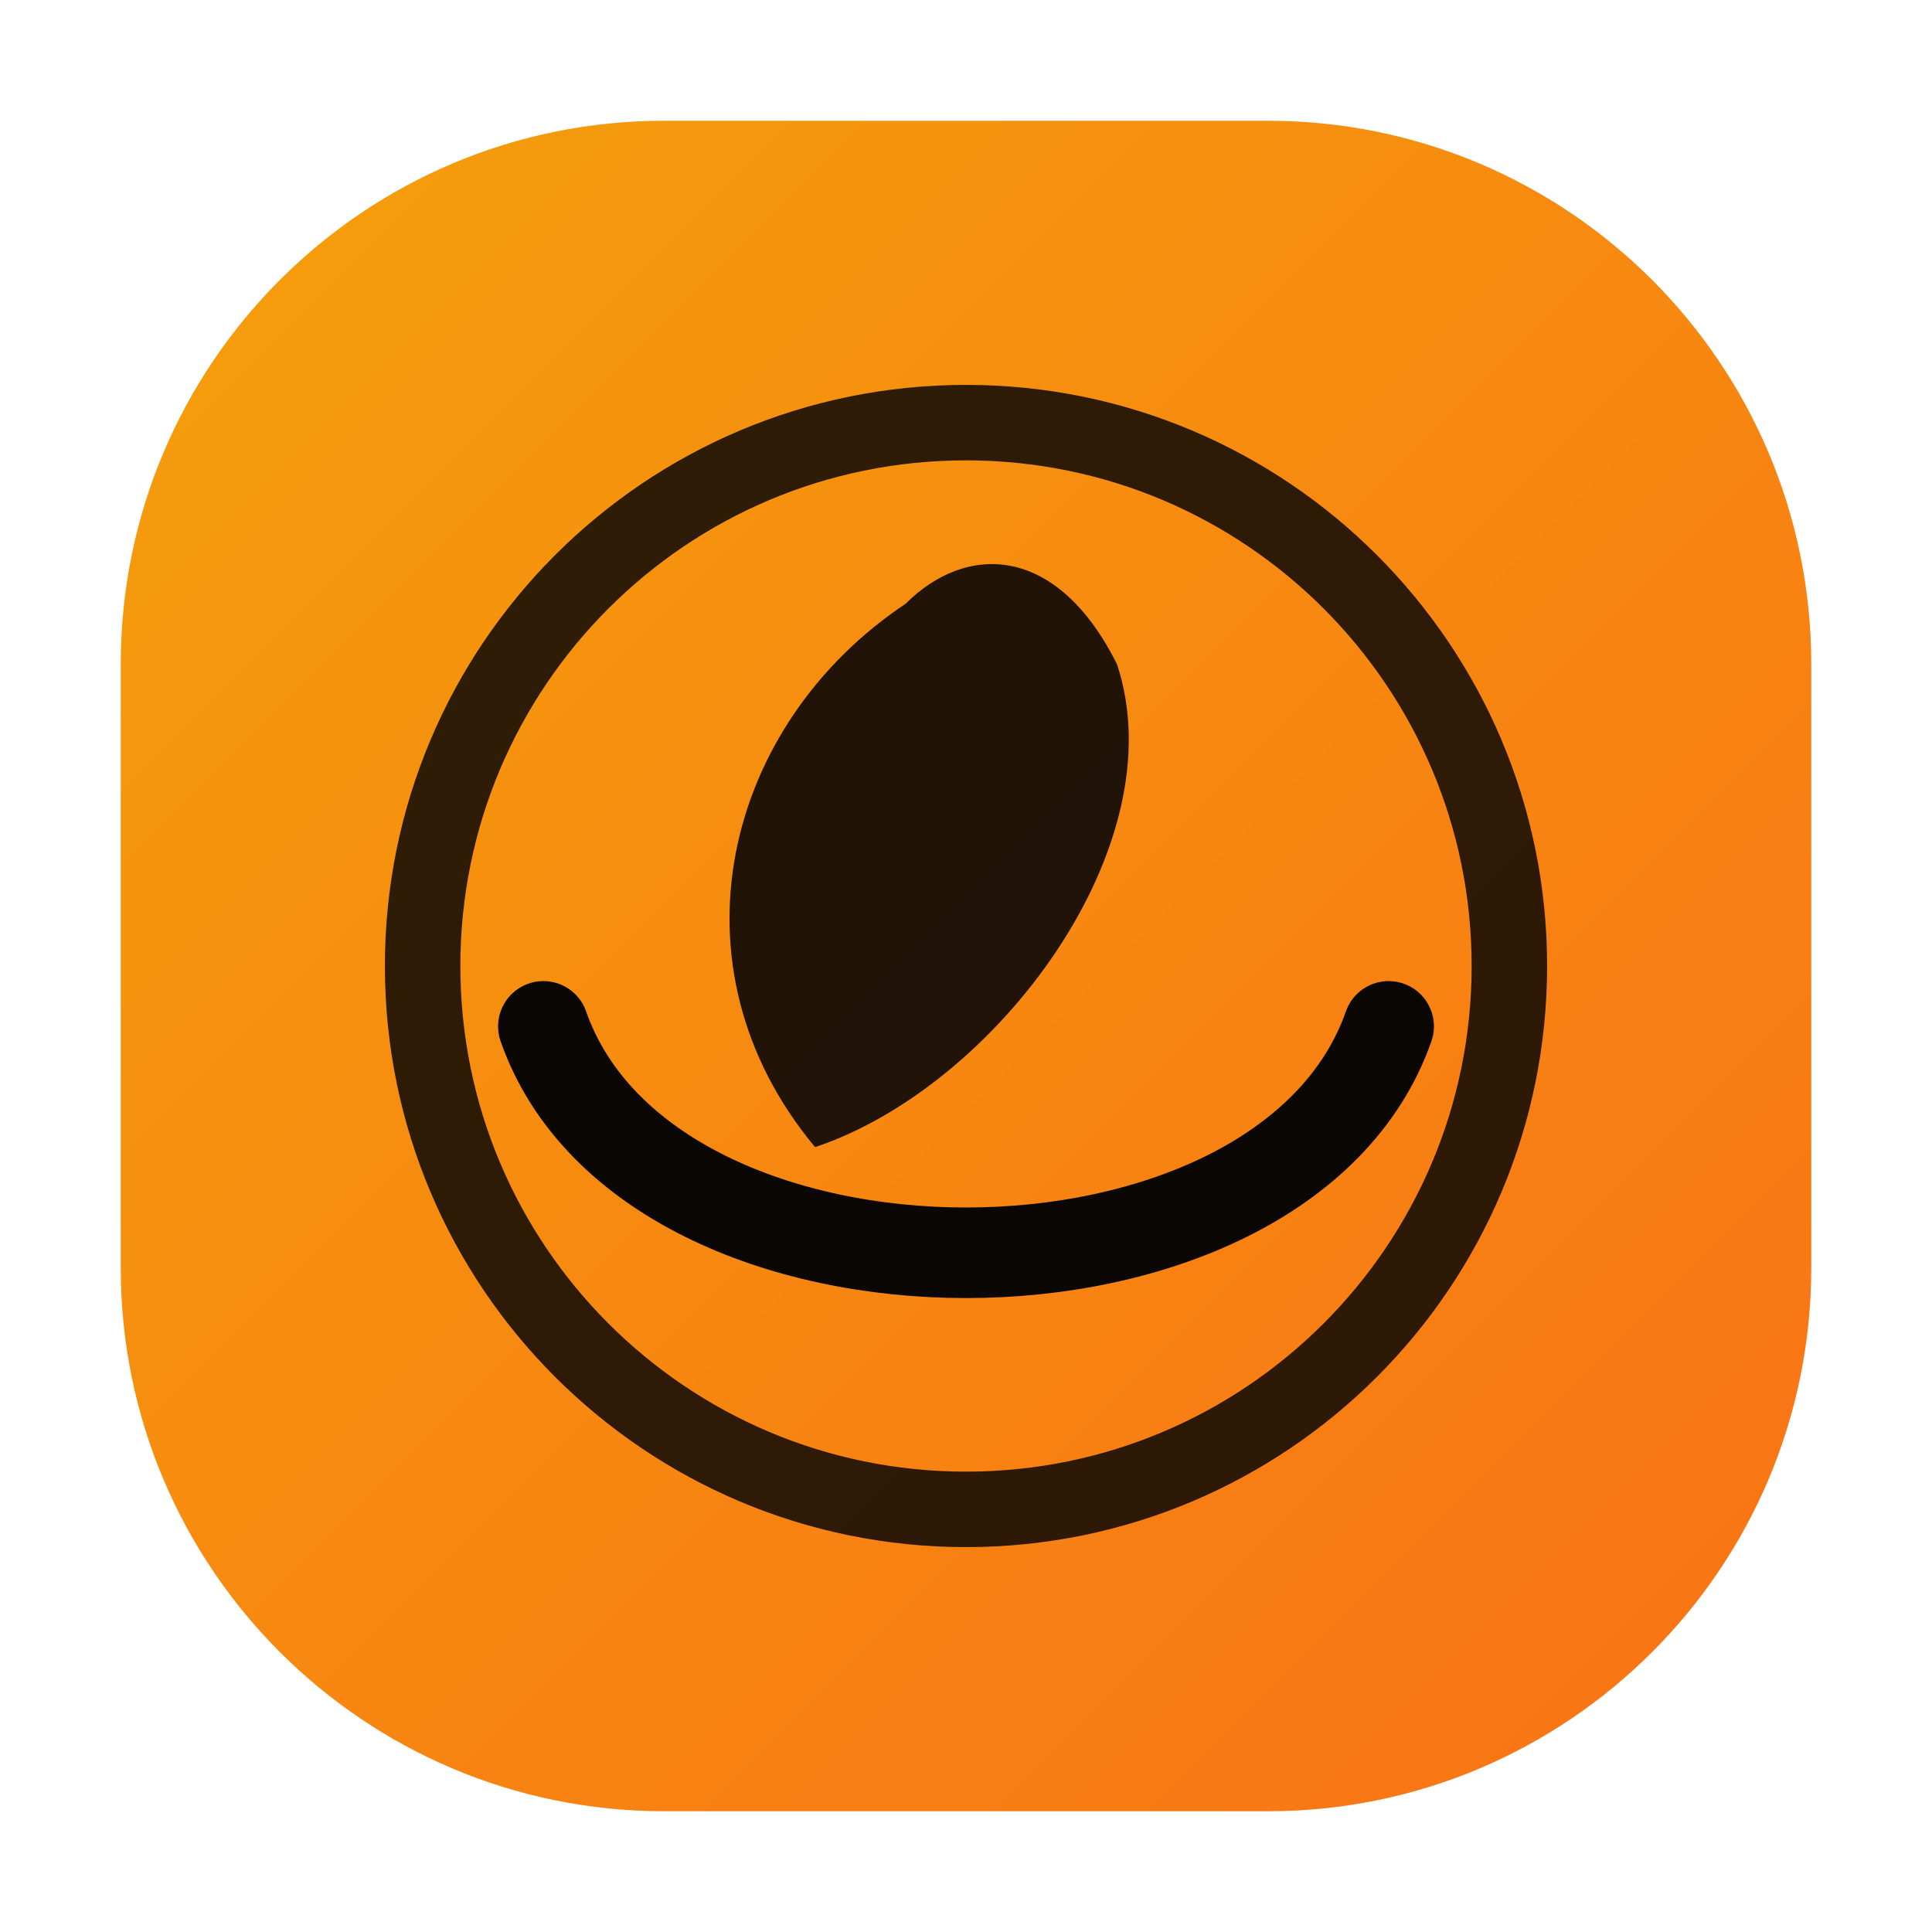
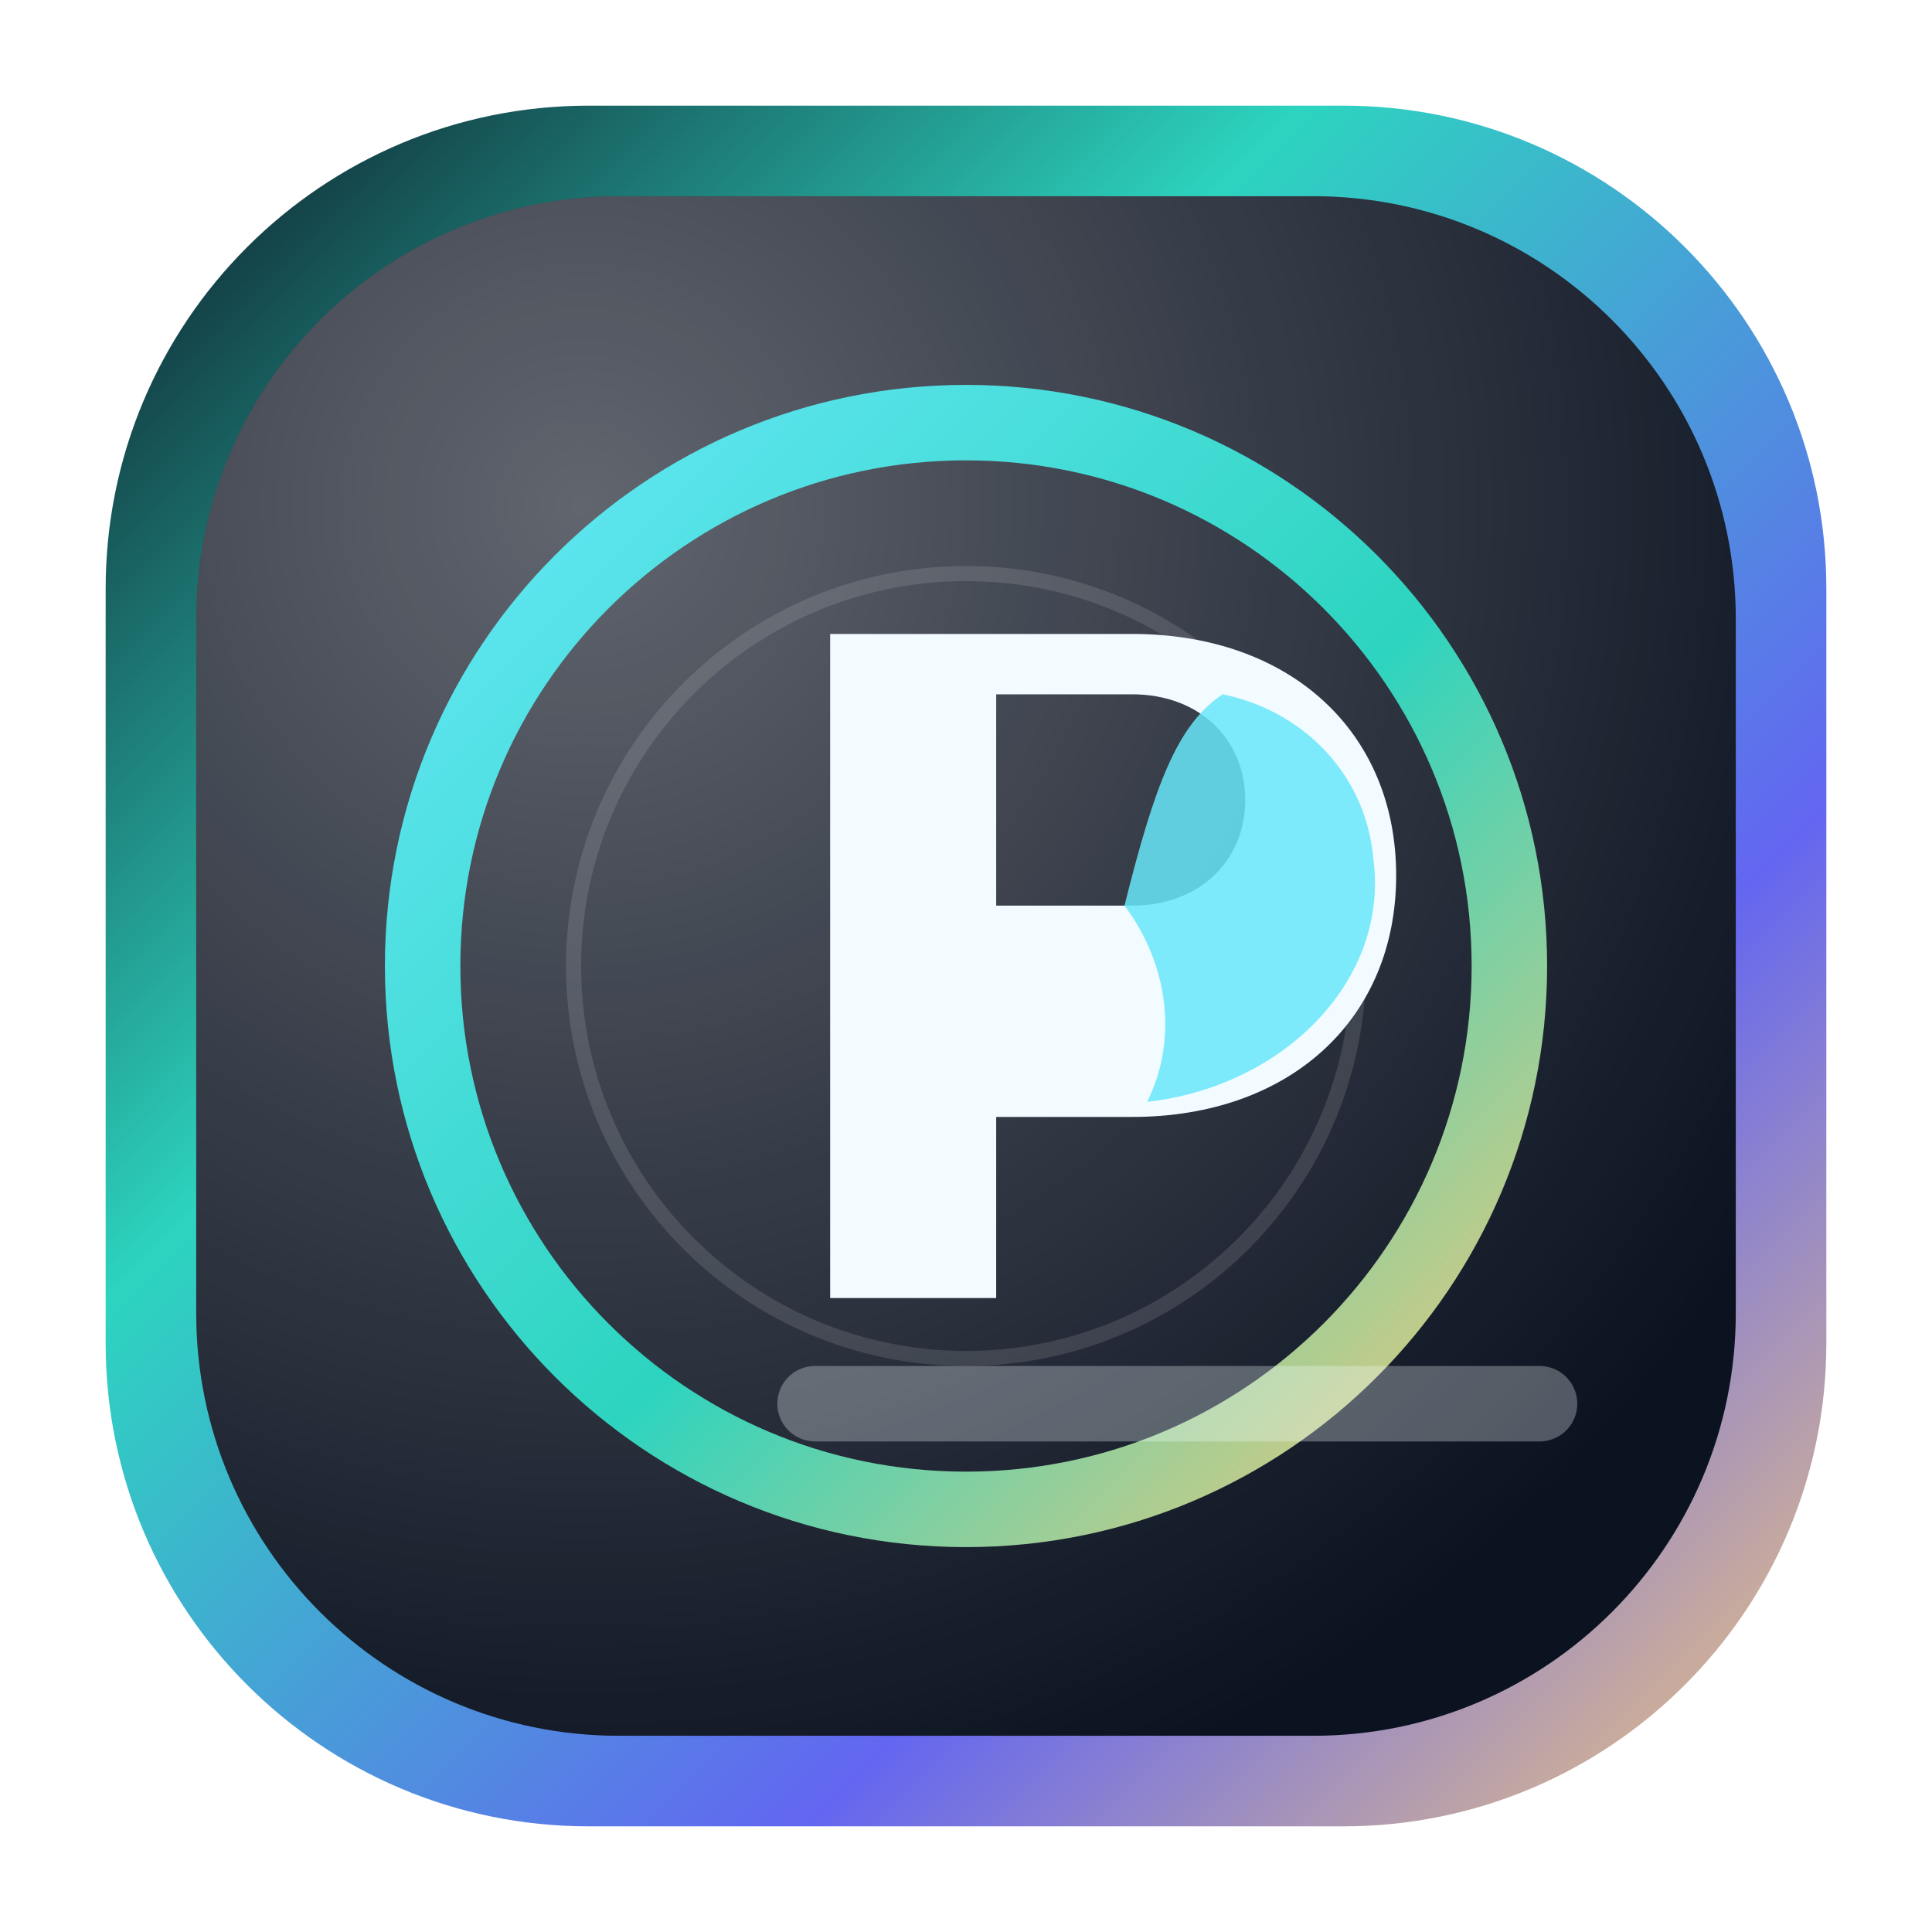
- <svg xmlns="http://www.w3.org/2000/svg" width="64" height="64" viewBox="0 0 64 64" fill="none">
+ <svg xmlns="http://www.w3.org/2000/svg" width="256" height="256" viewBox="0 0 256 256" fill="none">
  <defs>
-     <linearGradient id="plantityGradient" x1="6" y1="6" x2="58" y2="58" gradientUnits="userSpaceOnUse">
-       <stop offset="0" stop-color="#f59e0b" />
-       <stop offset="1" stop-color="#f97316" />
+     <linearGradient id="plantity-frame" x1="0" y1="0" x2="1" y2="1">
+       <stop offset="0%" stop-color="#0b1220" />
+       <stop offset="35%" stop-color="#2dd4bf" />
+       <stop offset="70%" stop-color="#6366f1" />
+       <stop offset="100%" stop-color="#f5c978" />
+     </linearGradient>
+     <radialGradient id="plantity-glow" cx="0.25" cy="0.2" r="0.9">
+       <stop offset="0%" stop-color="#ffffff" stop-opacity="0.35" />
+       <stop offset="100%" stop-color="#ffffff" stop-opacity="0" />
+     </radialGradient>
+     <linearGradient id="plantity-ring" x1="0" y1="0" x2="1" y2="1">
+       <stop offset="0%" stop-color="#67e8f9" />
+       <stop offset="55%" stop-color="#2dd4bf" />
+       <stop offset="100%" stop-color="#f5c978" />
    </linearGradient>
  </defs>
-   <rect x="4" y="4" width="56" height="56" rx="18" fill="url(#plantityGradient)" />
-   <circle cx="32" cy="32" r="18" fill="none" stroke="#0a0705" stroke-width="2.5" opacity="0.85" />
-   <path d="M18 34c3.5 10 24.5 10 28 0" stroke="#0a0705" stroke-width="3" stroke-linecap="round" />
-   <path d="M30 20c-6 4-8 12-3 18 6-2 12-10 10-16-2-4-5-4-7-2z" fill="#0a0705" opacity="0.9" />
+   <rect x="14" y="14" width="228" height="228" rx="64" fill="url(#plantity-frame)" />
+   <rect x="26" y="26" width="204" height="204" rx="56" fill="#0b1220" />
+   <rect x="26" y="26" width="204" height="204" rx="56" fill="url(#plantity-glow)" />
+   <circle cx="128" cy="128" r="72" stroke="url(#plantity-ring)" stroke-width="10" />
+   <circle cx="128" cy="128" r="52" stroke="rgba(255,255,255,0.12)" stroke-width="2" />
+   <path d="M110 172V84h40c21 0 35 13 35 32 0 19-14 32-35 32h-18v24h-22Zm22-52h18c9 0 15-6 15-14 0-8-6-14-15-14h-18v28Z" fill="#f2fbff" />
+   <path d="M162 92c10 2 19 10 20 22 2 16-12 30-30 32 4-8 3-18-3-26 4-16 7-24 13-28Z" fill="#67e8f9" opacity="0.85" />
+   <path d="M108 186h96" stroke="#f2fbff" stroke-width="10" stroke-linecap="round" opacity="0.3" />
</svg>
